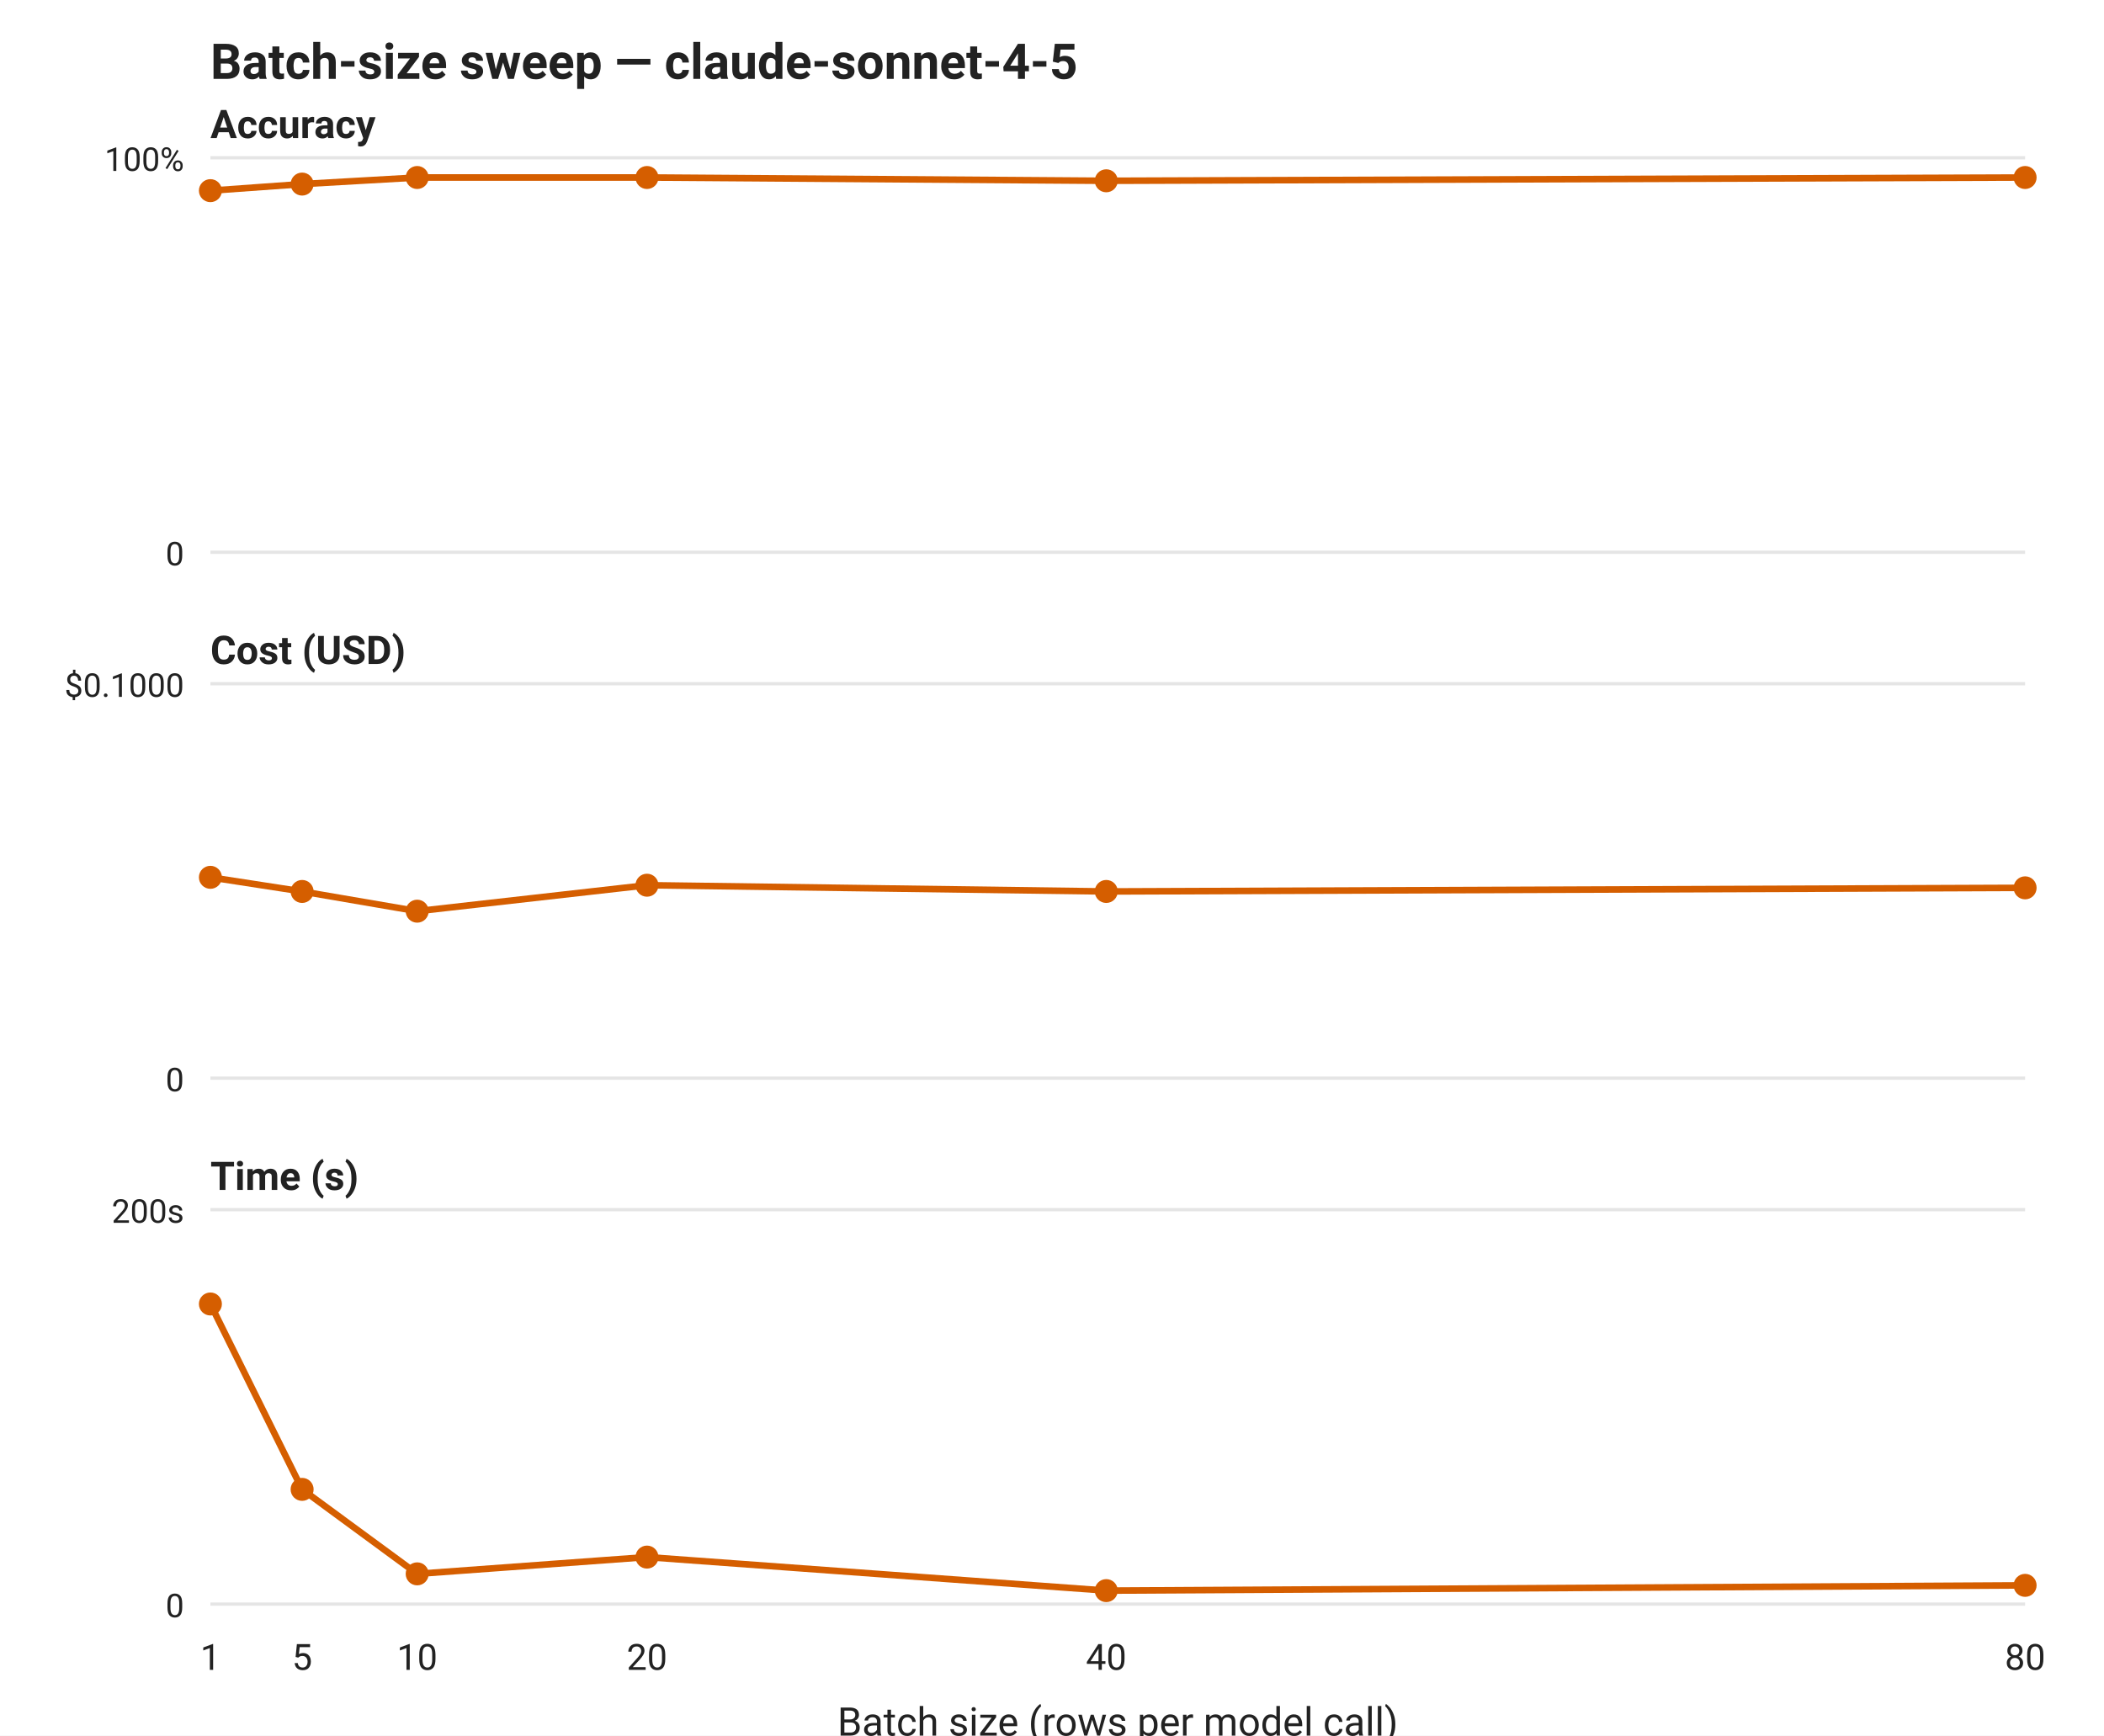
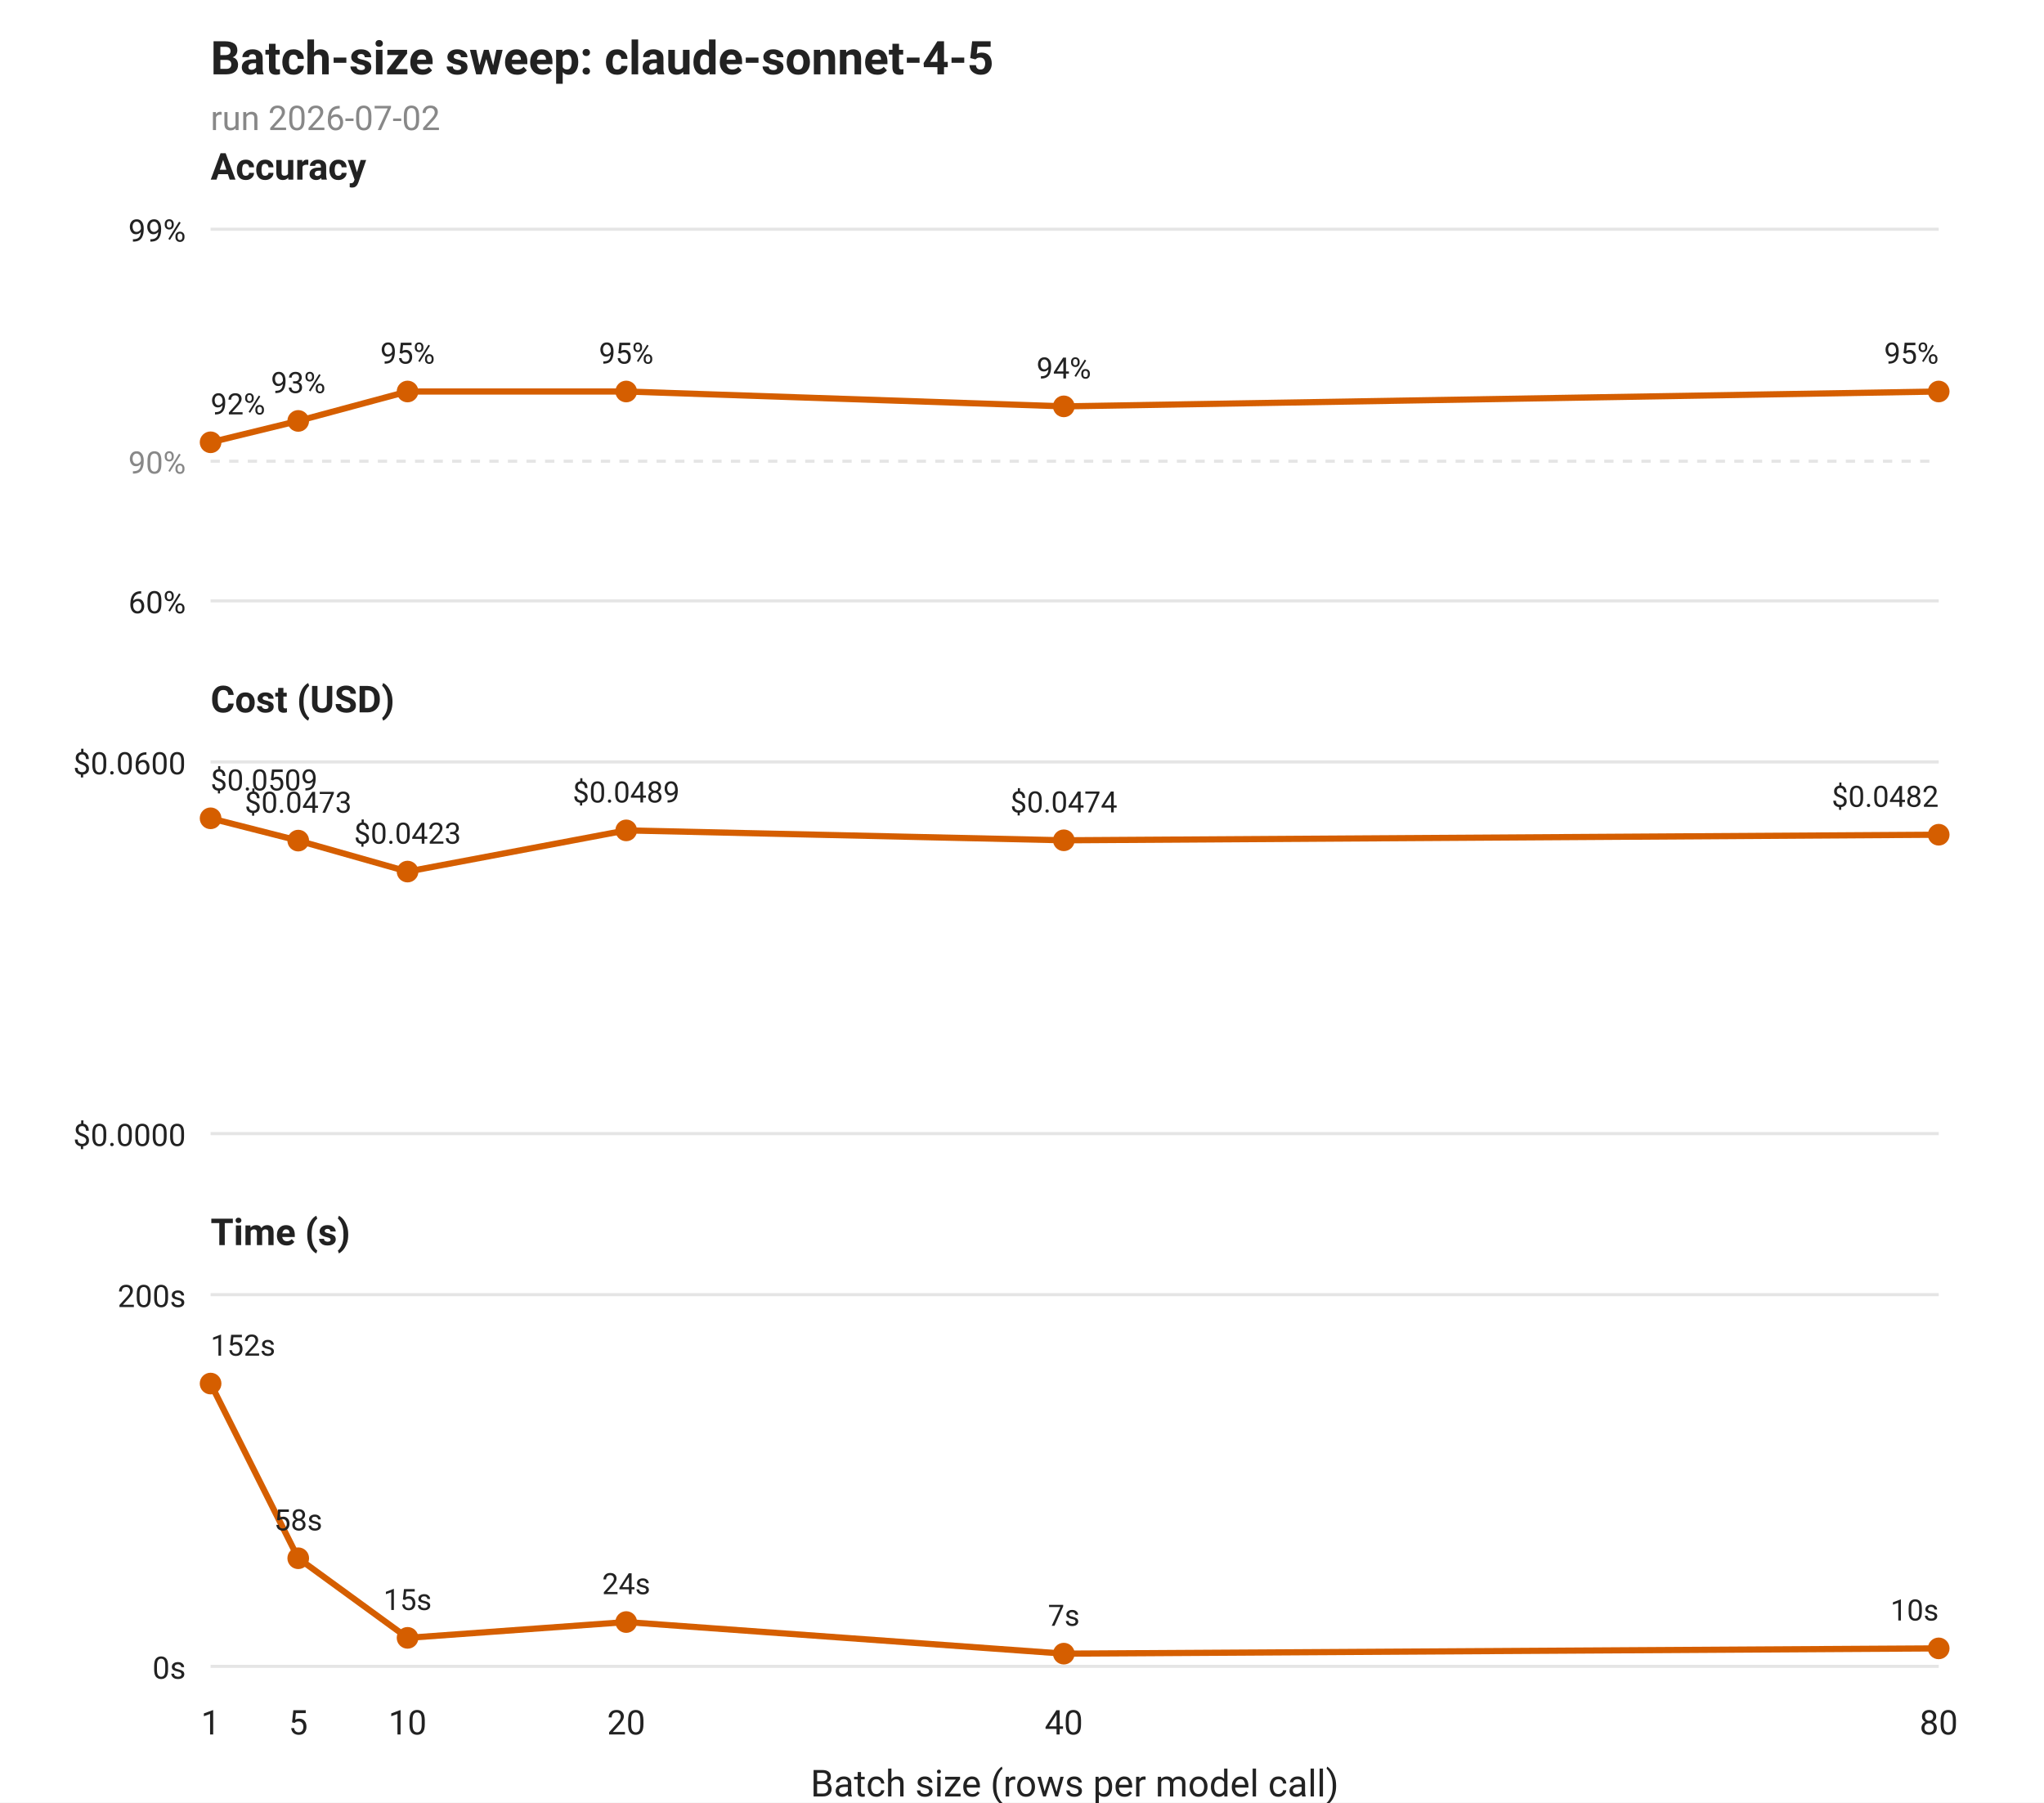
- <svg xmlns="http://www.w3.org/2000/svg" width="640" height="528" viewBox="0 0 640 528" font-family="system-ui, -apple-system, Segoe UI, Roboto, sans-serif">
-   <rect width="640" height="528" fill="#ffffff" />
-   <text x="64" y="24" font-size="15" font-weight="600" fill="#222222">Batch-size sweep — claude-sonnet-4-5</text>
-   <text x="64" y="42" font-size="12" font-weight="600" fill="#222222">Accuracy</text>
-   <line x1="64" y1="48" x2="616" y2="48" stroke="#e5e5e5" />
-   <line x1="64" y1="168" x2="616" y2="168" stroke="#e5e5e5" />
-   <text x="56" y="52" font-size="10" text-anchor="end" fill="#222222">100%</text>
-   <text x="56" y="172" font-size="10" text-anchor="end" fill="#222222">0</text>
-   <polyline points="64.0,58.0 91.9,56.0 126.9,54.0 196.8,54.0 336.5,55.0 616.0,54.0" fill="none" stroke="#D55E00" stroke-width="2" />
-   <circle cx="64.0" cy="58.0" r="3.5" fill="#D55E00" />
-   <circle cx="91.9" cy="56.0" r="3.5" fill="#D55E00" />
-   <circle cx="126.9" cy="54.0" r="3.5" fill="#D55E00" />
-   <circle cx="196.8" cy="54.0" r="3.5" fill="#D55E00" />
-   <circle cx="336.5" cy="55.0" r="3.5" fill="#D55E00" />
-   <circle cx="616.0" cy="54.0" r="3.5" fill="#D55E00" />
-   <text x="64" y="202" font-size="12" font-weight="600" fill="#222222">Cost (USD)</text>
-   <line x1="64" y1="208" x2="616" y2="208" stroke="#e5e5e5" />
-   <line x1="64" y1="328" x2="616" y2="328" stroke="#e5e5e5" />
-   <text x="56" y="212" font-size="10" text-anchor="end" fill="#222222">$0.1000</text>
-   <text x="56" y="332" font-size="10" text-anchor="end" fill="#222222">0</text>
-   <polyline points="64.0,266.9 91.9,271.2 126.9,277.2 196.8,269.3 336.5,271.2 616.0,270.1" fill="none" stroke="#D55E00" stroke-width="2" />
-   <circle cx="64.0" cy="266.9" r="3.5" fill="#D55E00" />
-   <circle cx="91.9" cy="271.2" r="3.5" fill="#D55E00" />
-   <circle cx="126.9" cy="277.2" r="3.5" fill="#D55E00" />
-   <circle cx="196.8" cy="269.3" r="3.5" fill="#D55E00" />
-   <circle cx="336.5" cy="271.2" r="3.5" fill="#D55E00" />
-   <circle cx="616.0" cy="270.1" r="3.5" fill="#D55E00" />
-   <text x="64" y="362" font-size="12" font-weight="600" fill="#222222">Time (s)</text>
-   <line x1="64" y1="368" x2="616" y2="368" stroke="#e5e5e5" />
-   <line x1="64" y1="488" x2="616" y2="488" stroke="#e5e5e5" />
-   <text x="56" y="372" font-size="10" text-anchor="end" fill="#222222">200s</text>
-   <text x="56" y="492" font-size="10" text-anchor="end" fill="#222222">0</text>
-   <polyline points="64.0,396.7 91.9,453.1 126.9,478.8 196.8,473.7 336.5,483.9 616.0,482.3" fill="none" stroke="#D55E00" stroke-width="2" />
-   <circle cx="64.0" cy="396.7" r="3.5" fill="#D55E00" />
-   <circle cx="91.9" cy="453.1" r="3.5" fill="#D55E00" />
-   <circle cx="126.9" cy="478.8" r="3.5" fill="#D55E00" />
-   <circle cx="196.8" cy="473.7" r="3.5" fill="#D55E00" />
-   <circle cx="336.5" cy="483.9" r="3.5" fill="#D55E00" />
-   <circle cx="616.0" cy="482.3" r="3.5" fill="#D55E00" />
-   <text x="64.0" y="508" font-size="11" text-anchor="middle" fill="#222222">1</text>
-   <text x="91.9" y="508" font-size="11" text-anchor="middle" fill="#222222">5</text>
-   <text x="126.9" y="508" font-size="11" text-anchor="middle" fill="#222222">10</text>
-   <text x="196.8" y="508" font-size="11" text-anchor="middle" fill="#222222">20</text>
-   <text x="336.5" y="508" font-size="11" text-anchor="middle" fill="#222222">40</text>
-   <text x="616.0" y="508" font-size="11" text-anchor="middle" fill="#222222">80</text>
-   <text x="340" y="528" font-size="12" text-anchor="middle" fill="#222222">Batch size (rows per model call)</text>
+ <svg xmlns="http://www.w3.org/2000/svg" width="660" height="582" viewBox="0 0 660 582" font-family="system-ui, -apple-system, Segoe UI, Roboto, sans-serif">
+   <rect width="660" height="582" fill="#ffffff" />
+   <text x="68" y="24" font-size="15" font-weight="600" fill="#222222">Batch-size sweep: claude-sonnet-4-5</text>
+   <text x="68" y="42" font-size="11" fill="#888888">run 2026-07-02</text>
+   <text x="68" y="58" font-size="12" font-weight="600" fill="#222222">Accuracy</text>
+   <line x1="68" y1="74" x2="626" y2="74" stroke="#e5e5e5" />
+   <line x1="68" y1="194" x2="626" y2="194" stroke="#e5e5e5" />
+   <text x="60" y="78" font-size="10" text-anchor="end" fill="#222222">99%</text>
+   <text x="60" y="198" font-size="10" text-anchor="end" fill="#222222">60%</text>
+   <line x1="68" y1="148.9" x2="626" y2="148.9" stroke="#e5e5e5" stroke-dasharray="3 3" />
+   <text x="60" y="152.9" font-size="10" text-anchor="end" fill="#888888">90%</text>
+   <polyline points="68.0,142.8 96.3,135.9 131.6,126.4 202.2,126.4 343.5,131.2 626.0,126.4" fill="none" stroke="#D55E00" stroke-width="2" />
+   <circle cx="68.0" cy="142.8" r="3.5" fill="#D55E00" />
+   <text x="68.0" y="133.8" font-size="9.5" text-anchor="start" fill="#222222">92%</text>
+   <circle cx="96.3" cy="135.9" r="3.5" fill="#D55E00" />
+   <text x="96.3" y="126.9" font-size="9.5" text-anchor="middle" fill="#222222">93%</text>
+   <circle cx="131.6" cy="126.4" r="3.5" fill="#D55E00" />
+   <text x="131.6" y="117.4" font-size="9.5" text-anchor="middle" fill="#222222">95%</text>
+   <circle cx="202.2" cy="126.4" r="3.5" fill="#D55E00" />
+   <text x="202.2" y="117.4" font-size="9.5" text-anchor="middle" fill="#222222">95%</text>
+   <circle cx="343.5" cy="131.2" r="3.5" fill="#D55E00" />
+   <text x="343.5" y="122.2" font-size="9.5" text-anchor="middle" fill="#222222">94%</text>
+   <circle cx="626.0" cy="126.4" r="3.5" fill="#D55E00" />
+   <text x="626.0" y="117.4" font-size="9.5" text-anchor="end" fill="#222222">95%</text>
+   <text x="68" y="230" font-size="12" font-weight="600" fill="#222222">Cost (USD)</text>
+   <line x1="68" y1="246" x2="626" y2="246" stroke="#e5e5e5" />
+   <line x1="68" y1="366" x2="626" y2="366" stroke="#e5e5e5" />
+   <text x="60" y="250" font-size="10" text-anchor="end" fill="#222222">$0.0600</text>
+   <text x="60" y="370" font-size="10" text-anchor="end" fill="#222222">$0.0000</text>
+   <polyline points="68.0,264.2 96.3,271.4 131.6,281.4 202.2,268.1 343.5,271.3 626.0,269.5" fill="none" stroke="#D55E00" stroke-width="2" />
+   <circle cx="68.0" cy="264.2" r="3.5" fill="#D55E00" />
+   <text x="68.0" y="255.2" font-size="9.5" text-anchor="start" fill="#222222">$0.0509</text>
+   <circle cx="96.3" cy="271.4" r="3.5" fill="#D55E00" />
+   <text x="96.3" y="262.4" font-size="9.5" text-anchor="middle" fill="#222222">$0.0473</text>
+   <circle cx="131.6" cy="281.4" r="3.5" fill="#D55E00" />
+   <text x="131.6" y="272.4" font-size="9.5" text-anchor="middle" fill="#222222">$0.0423</text>
+   <circle cx="202.2" cy="268.1" r="3.5" fill="#D55E00" />
+   <text x="202.2" y="259.1" font-size="9.5" text-anchor="middle" fill="#222222">$0.0489</text>
+   <circle cx="343.5" cy="271.3" r="3.5" fill="#D55E00" />
+   <text x="343.5" y="262.3" font-size="9.5" text-anchor="middle" fill="#222222">$0.0474</text>
+   <circle cx="626.0" cy="269.5" r="3.5" fill="#D55E00" />
+   <text x="626.0" y="260.5" font-size="9.5" text-anchor="end" fill="#222222">$0.0482</text>
+   <text x="68" y="402" font-size="12" font-weight="600" fill="#222222">Time (s)</text>
+   <line x1="68" y1="418" x2="626" y2="418" stroke="#e5e5e5" />
+   <line x1="68" y1="538" x2="626" y2="538" stroke="#e5e5e5" />
+   <text x="60" y="422" font-size="10" text-anchor="end" fill="#222222">200s</text>
+   <text x="60" y="542" font-size="10" text-anchor="end" fill="#222222">0s</text>
+   <polyline points="68.0,446.7 96.3,503.1 131.6,528.8 202.2,523.7 343.5,533.9 626.0,532.2" fill="none" stroke="#D55E00" stroke-width="2" />
+   <circle cx="68.0" cy="446.7" r="3.5" fill="#D55E00" />
+   <text x="68.0" y="437.7" font-size="9.5" text-anchor="start" fill="#222222">152s</text>
+   <circle cx="96.3" cy="503.1" r="3.5" fill="#D55E00" />
+   <text x="96.3" y="494.1" font-size="9.5" text-anchor="middle" fill="#222222">58s</text>
+   <circle cx="131.6" cy="528.8" r="3.5" fill="#D55E00" />
+   <text x="131.6" y="519.8" font-size="9.5" text-anchor="middle" fill="#222222">15s</text>
+   <circle cx="202.2" cy="523.7" r="3.5" fill="#D55E00" />
+   <text x="202.2" y="514.7" font-size="9.5" text-anchor="middle" fill="#222222">24s</text>
+   <circle cx="343.5" cy="533.9" r="3.5" fill="#D55E00" />
+   <text x="343.5" y="524.9" font-size="9.5" text-anchor="middle" fill="#222222">7s</text>
+   <circle cx="626.0" cy="532.2" r="3.5" fill="#D55E00" />
+   <text x="626.0" y="523.2" font-size="9.5" text-anchor="end" fill="#222222">10s</text>
+   <text x="68.0" y="560" font-size="11" text-anchor="middle" fill="#222222">1</text>
+   <text x="96.3" y="560" font-size="11" text-anchor="middle" fill="#222222">5</text>
+   <text x="131.6" y="560" font-size="11" text-anchor="middle" fill="#222222">10</text>
+   <text x="202.2" y="560" font-size="11" text-anchor="middle" fill="#222222">20</text>
+   <text x="343.5" y="560" font-size="11" text-anchor="middle" fill="#222222">40</text>
+   <text x="626.0" y="560" font-size="11" text-anchor="middle" fill="#222222">80</text>
+   <text x="347" y="580" font-size="12" text-anchor="middle" fill="#222222">Batch size (rows per model call)</text>
</svg>
